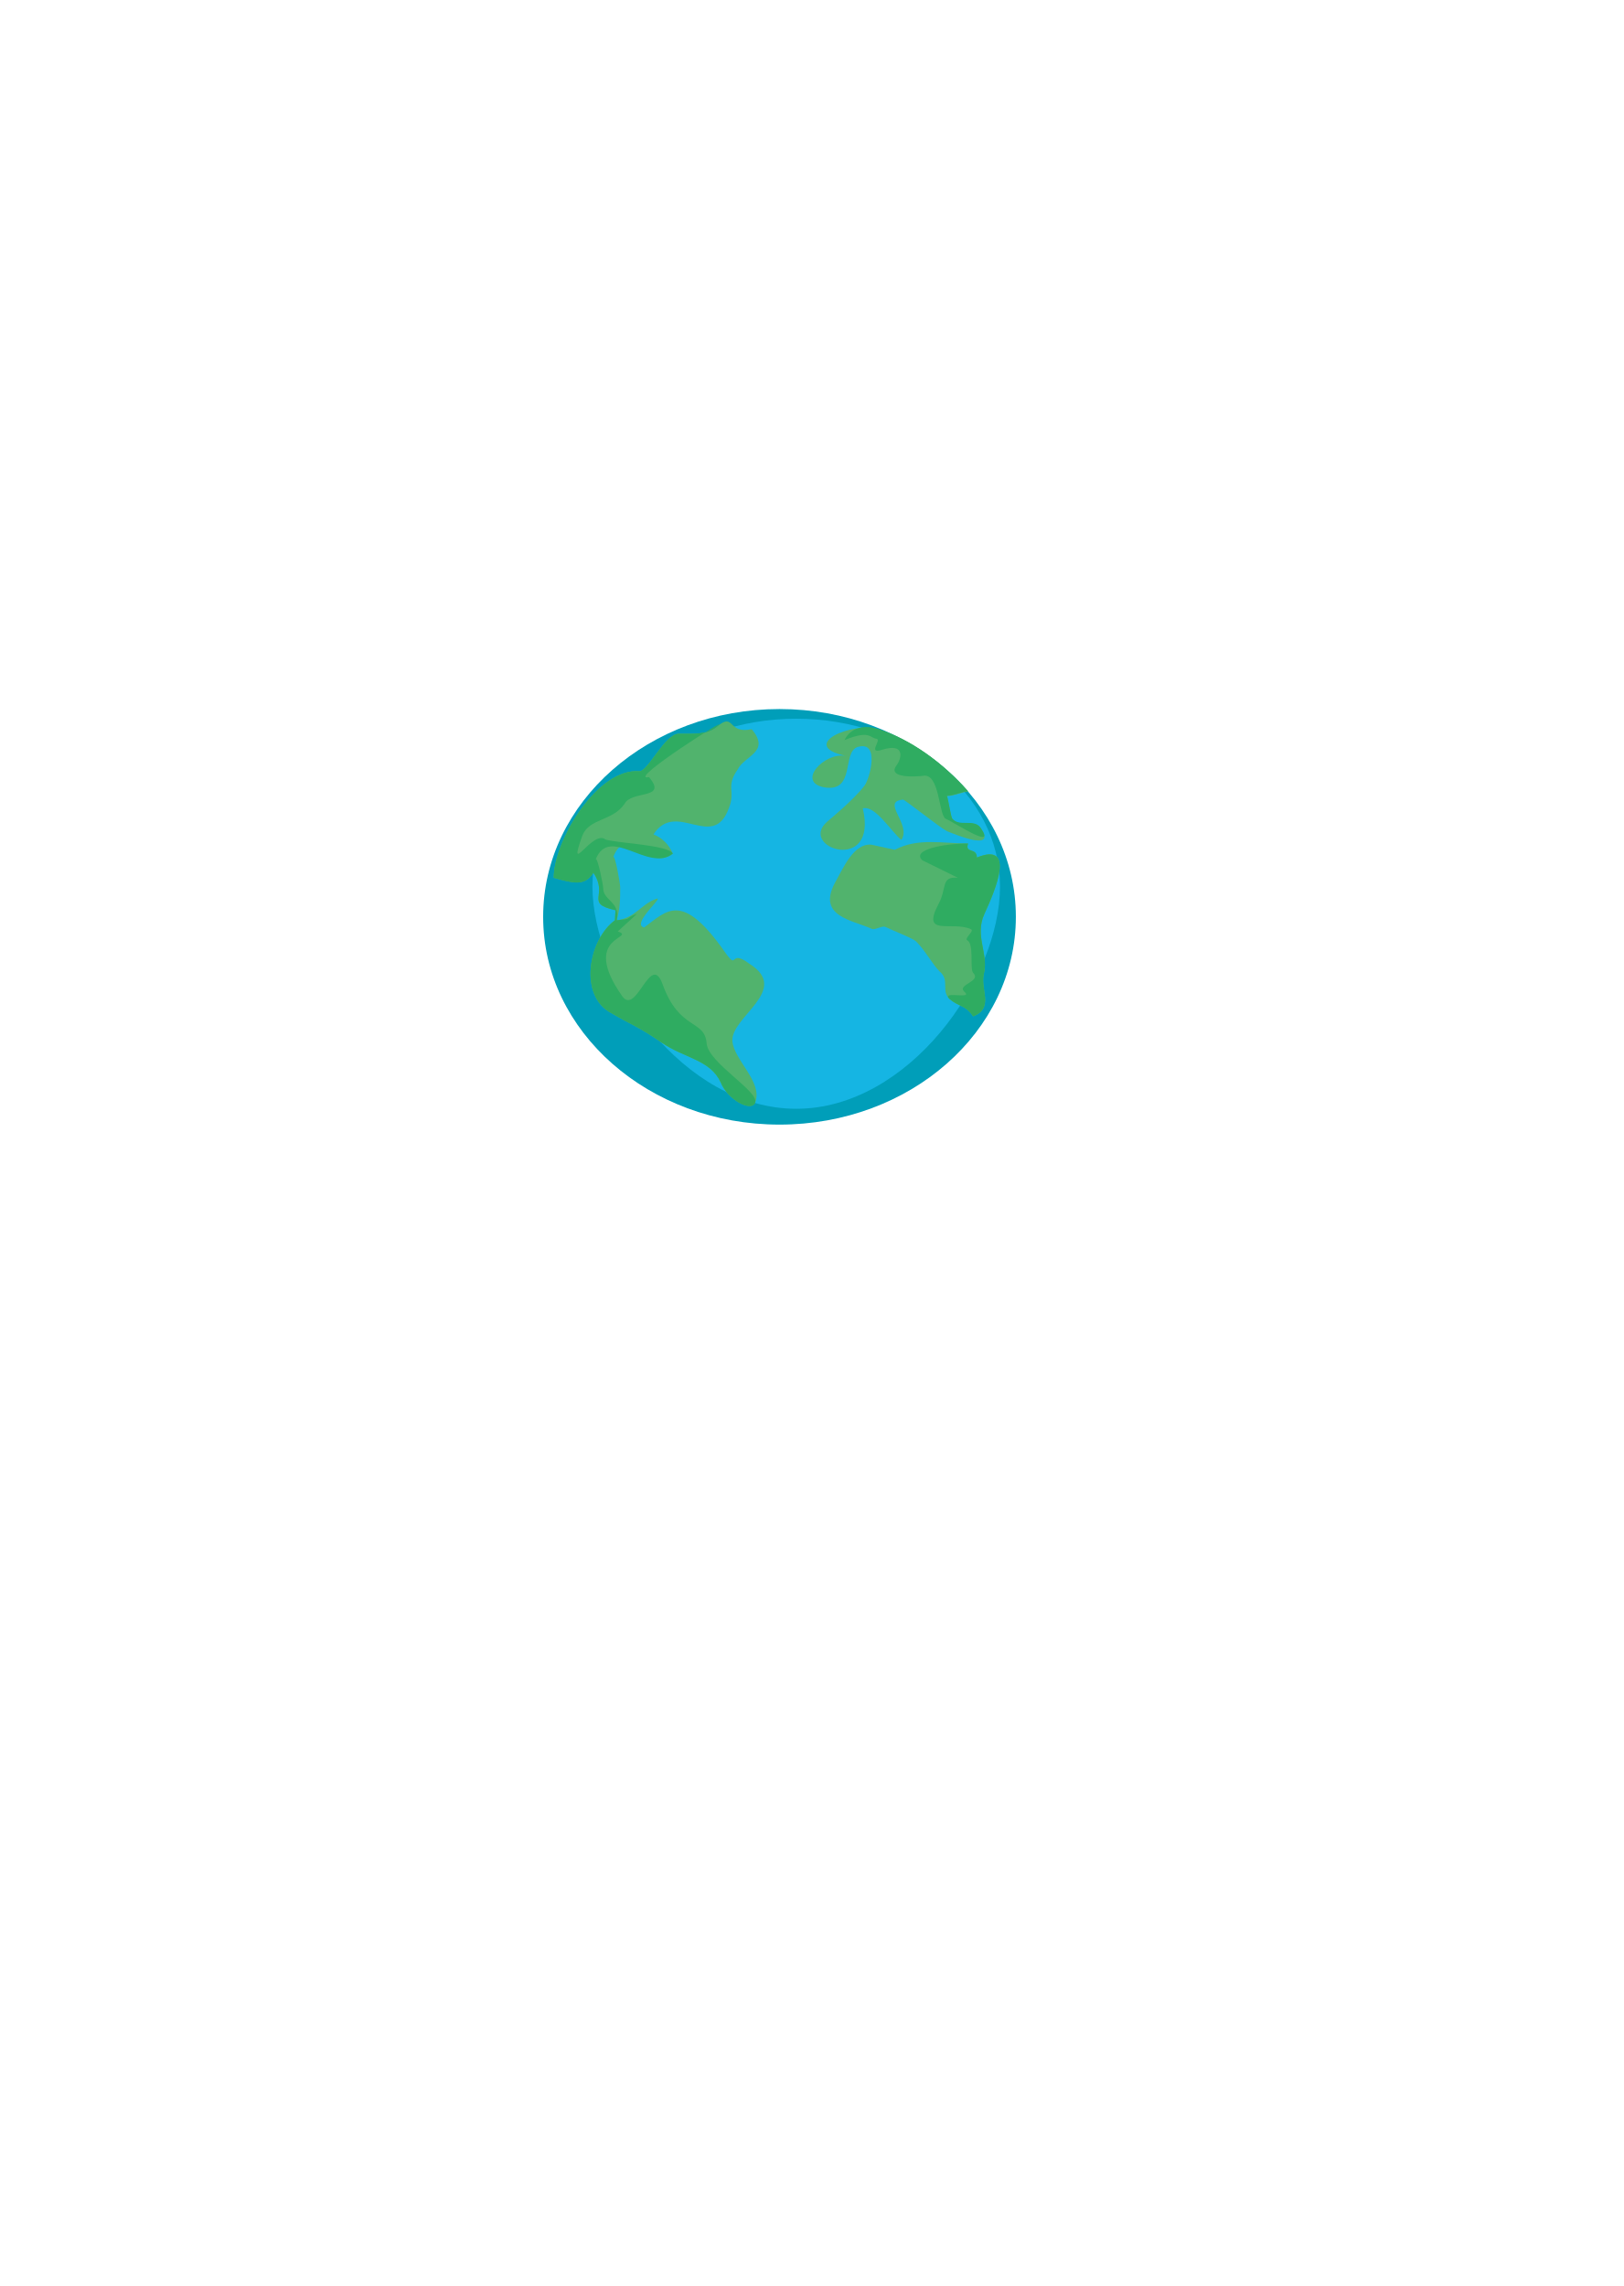
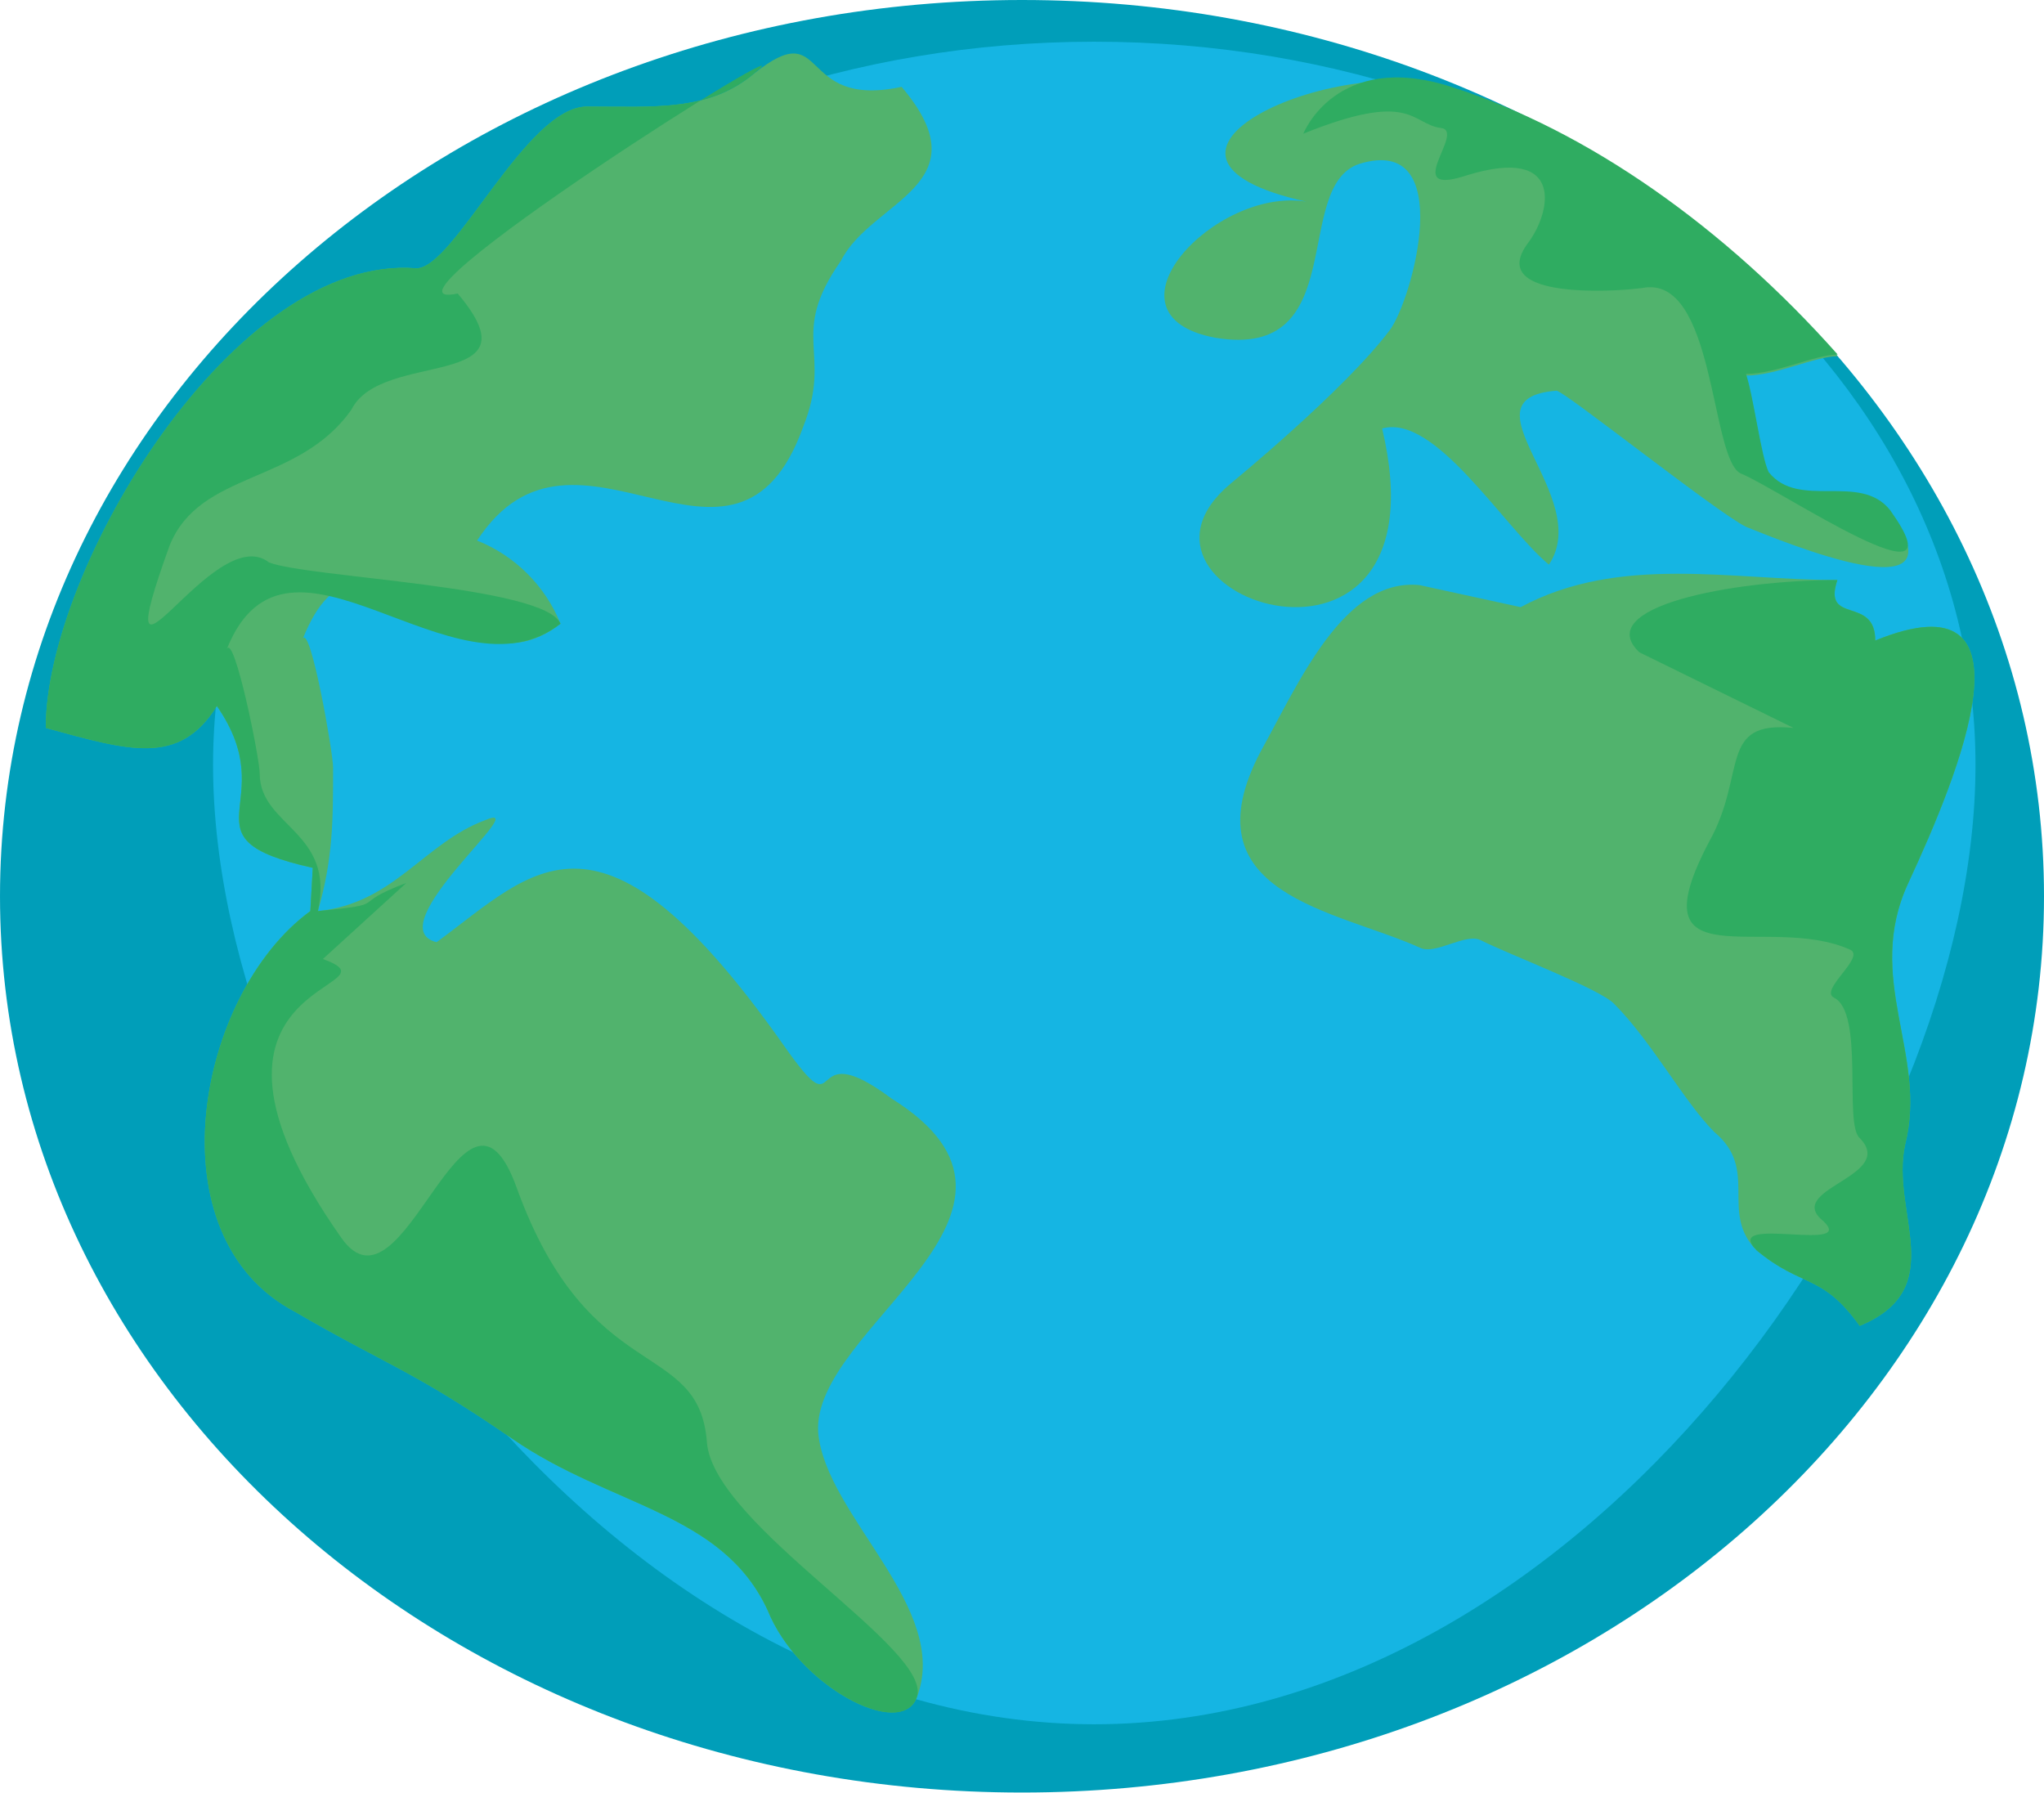
- <svg xmlns="http://www.w3.org/2000/svg" version="1.1" id="Capa_1" x="0px" y="0px" width="1388.98px" height="1955.91px" viewBox="0 0 1388.98 1955.91" enable-background="new 0 0 1388.98 1955.91" xml:space="preserve">
+ <svg xmlns="http://www.w3.org/2000/svg" version="1.1" id="Capa_1" x="0px" y="0px" width="1359.851px" height="1192.548px" viewBox="0 361.669 1359.851 1192.548" enable-background="new 0 361.669 1359.851 1192.548" xml:space="preserve">
  <g>
-     <ellipse fill="#009EB9" cx="666.941" cy="784.439" rx="202.222" ry="177.779" />
-     <path fill="#15B5E3" d="M855.608,758.377c0,79.223-78.068,190.299-174.367,190.299S506.876,837.6,506.876,758.377   c0-79.222,78.066-143.444,174.365-143.444S855.608,679.156,855.608,758.377z" />
+     <ellipse fill="#009EB9" cx="679.927" cy="957.944" rx="679.924" ry="596.274" />
+     <path fill="#15B5E3" d="M1314.275,870.53c0,265.715-262.487,638.268-586.269,638.268c-323.782,0-586.262-372.553-586.262-638.268   c0-265.711,262.48-481.115,586.262-481.115C1051.788,389.415,1314.275,604.823,1314.275,870.53z" />
    <g>
-       <path fill="#51B36D" d="M526.124,787.38c-22.5,16.5-31.498,64.497-3,79.496c17.998,10.5,23.484,11.676,42.984,25.175    c19.498,13.499,41.5,14.5,50.5,34c6,14.998,26.25,25.75,29.51,17.32c6.844-17.695-18-35.998-19.5-52.497    c-1.5-20.999,50.488-43.825,14.49-66.324c-18-13.499-8.825,7.241-21.166-10.333c-36.575-52.081-49.334-35-68.834-20.667    c-12-3,20.014-28.669,9.514-24.169c-12,4.499-18,16.498-32.998,17.998c3-10.499,3-17.998,3-28.498c0-3-4.5-28.498-6-25.499    c12-29.999,29.998,13.499,50.998-2.999c-3-7.5-9-13.5-16.5-16.5c19.5-29.998,50.998,15,64.496-22.498c6-15-3-18,7.5-32.999    c6-11.999,28.497-14.999,12-34.498c-21,4.499-14.26-14.587-29.26-2.588c-9,7.499-19.502,6.5-33,6.5    c-12,0-26.236,32.086-33.736,32.086c-35.998-3-73.348,59.665-73.348,91.164c16.5,4.5,26.355,7.649,33.855-4.351    c13.498,19.5-8.021,26.101,18.979,32.101L526.124,787.38z" />
+       <path fill="#51B36D" d="M206.461,967.808c-75.651,55.342-105.905,216.323-10.087,266.632    c60.515,35.217,78.961,39.16,144.525,84.438c65.558,45.273,139.534,48.632,169.794,114.037    c20.175,50.303,88.26,86.365,99.22,58.091c23.011-59.351-60.521-120.737-65.563-176.076    c-5.044-70.431,169.755-146.989,48.72-222.454c-60.521-45.274-29.673,24.29-71.166-34.657    c-122.976-174.68-165.874-117.39-231.439-69.316c-40.347-10.061,67.292-96.156,31.988-81.062    c-40.347,15.089-60.521,55.335-110.948,60.366c10.086-35.215,10.086-60.366,10.086-95.583c0-10.062-15.129-95.584-20.172-85.525    c40.348-100.617,100.861,45.276,171.469-10.06c-10.087-25.155-30.261-45.279-55.478-55.34    c65.563-100.614,171.468,50.31,216.854-75.46c20.173-50.31-10.088-60.372,25.216-110.679    c20.174-40.244,95.814-50.307,40.348-115.707c-70.607,15.09-47.945-48.925-98.379-8.68    c-30.26,25.151-65.571,21.801-110.956,21.801c-40.347,0-88.213,107.617-113.43,107.617    C156.027,530.127,30.448,740.308,30.448,845.955c55.478,15.093,88.611,25.657,113.828-14.592    c45.384,65.404-26.967,87.543,63.814,107.666L206.461,967.808z" />
    </g>
    <g>
-       <path fill="#2FAC61" d="M526.124,787.38c-22.5,16.5-31.498,64.497-3,79.496c17.998,10.5,23.484,11.676,42.984,25.175    c19.498,13.499,41.5,14.5,50.5,34c6,14.998,26.391,25.803,29.51,17.32c3.49-9.488-40.01-33.988-41.51-50.488    c-1.5-20.998-23.271-10.731-37.666-50.666c-10.334-28.667-22.324,27.574-34.668,10c-36.574-52.082,13.168-49.168-3.666-55.334    l16.5-15.08c-12,4.5-2.486,4.076-17.484,5.576c3.484-15.829-11.516-16.773-11.516-27.273c0-3-5-27.722-6.5-24.723    c12-29.998,45.014,11.498,66.014-5c-3-7.5-50.182-9.166-57.68-12.166c-11.066-8.667-33.166,34.164-19.668-3.334    c6-14.999,25.502-12,36-27c6-11.999,37.5-3.5,21-23c-20.998,4.5,73.584-55.582,58.584-43.583c-9,7.499-19.502,6.5-33,6.5    c-12,0-26.236,32.086-33.736,32.086c-35.998-3-73.348,59.665-73.348,91.164c16.5,4.5,26.355,7.649,33.855-4.351    c13.498,19.5-8.021,26.101,18.979,32.101L526.124,787.38z" />
+       <path fill="#2FAC61" d="M206.461,967.808c-75.651,55.342-105.905,216.323-10.087,266.632    c60.515,35.217,78.961,39.16,144.525,84.438c65.558,45.273,139.534,48.632,169.794,114.037    c20.175,50.303,88.733,86.543,99.22,58.091c11.735-31.823-134.523-113.996-139.567-169.338    c-5.042-70.428-78.245-35.991-126.643-169.935c-34.745-96.15-75.06,92.483-116.563,33.539    c-122.973-174.684,44.273-164.909-12.327-185.592l55.478-50.579c-40.347,15.094-8.36,13.672-58.787,18.704    c11.715-53.091-38.718-56.259-38.718-91.476c0-10.062-16.812-92.98-21.855-82.921c40.347-100.613,151.348,38.565,221.956-16.771    c-10.087-25.155-168.724-30.743-193.935-40.804c-37.208-29.069-111.514,114.586-66.129-11.183    c20.174-50.307,85.745-40.249,121.042-90.558c20.174-40.246,126.085-11.74,70.608-77.144    c-70.601,15.093,247.408-186.423,196.975-146.178c-30.26,25.151-65.571,21.801-110.956,21.801    c-40.347,0-88.213,107.617-113.43,107.617C156.027,530.127,30.448,740.308,30.448,845.955    c55.478,15.093,88.611,25.657,113.828-14.592c45.384,65.404-26.967,87.543,63.814,107.666L206.461,967.808z" />
    </g>
    <g>
-       <path fill="#51B36D" d="M745.608,722.718c-15-1.5-23.907,19.438-31.407,32.937c-14.997,28.499,15,31.499,31.498,38.998    c3,1.5,9-3,12-1.5c6,3,23.345,9.564,26.345,12.564c7.5,7.499,13.898,19.5,19.898,25.5c9,7.499,0.889,15.978,8.389,23.478    c9,7.499,12.865,4.455,20.365,14.954c18-7.499,6-22.499,9-35.998c4.5-17.999-8.197-32.788,0.618-51.847    c10.037-21.697,26.46-61.586-6.54-48.086c0-9-10.5-3.001-7.5-12c-20.998,0-43.168-5.125-62.666,5.375L745.608,722.718z" />
+       <path fill="#51B36D" d="M944.426,750.929c-50.434-5.031-80.382,65.197-105.6,110.473    c-50.424,95.586,50.434,105.649,105.905,130.801c10.087,5.031,30.26-10.062,40.348-5.032    c20.173,10.063,78.491,32.076,88.578,42.138c25.217,25.151,46.73,65.406,66.903,85.528c30.261,25.151,2.986,53.593,28.207,78.748    c30.259,25.15,43.253,14.941,68.472,50.157c60.521-25.151,20.173-75.464,30.26-120.739c15.13-60.369-27.561-109.973,2.076-173.898    c33.746-72.77,88.966-206.561-21.99-161.282c0-30.187-35.304-10.065-25.217-40.249c-70.6,0-145.143-17.188-210.701,18.028    L944.426,750.929z" />
    </g>
    <g>
-       <path fill="#2FAC61" d="M819.608,751.051c-15-1.5-9.168,9.001-16.668,22.5c-15,28.499,11.418,14.007,27.918,21.507    c3,1.5-6.25,7.993-3.25,9.493c6,3,2,24.75,5,27.75c7.5,7.499-13.75,10-7.75,16c8.998,7.499-20.027-1.106-12.529,6.394    c9,7.499,12.867,4.455,20.367,14.954c17.998-7.499,5.998-22.499,8.998-35.998c4.5-17.999-8.197-32.788,0.619-51.847    c10.036-21.697,26.459-61.586-6.539-48.086c0-9-10.5-3.001-7.5-12c-21,0-48.666,5.375-39.166,14.333L819.608,751.051z" />
+       <path fill="#2FAC61" d="M1193.235,845.959c-50.437-5.032-30.831,30.189-56.047,75.465c-50.435,95.587,38.395,46.98,93.869,72.135    c10.086,5.029-21.016,26.808-10.928,31.839c20.173,10.063,6.723,83.012,16.811,93.074c25.218,25.152-46.232,33.541-26.059,53.665    c30.253,25.151-67.335-3.708-42.123,21.447c30.261,25.15,43.262,14.941,68.48,50.157c60.515-25.151,20.166-75.464,30.254-120.739    c15.13-60.369-27.562-109.973,2.078-173.898c33.744-72.77,88.962-206.561-21.986-161.282c0-30.187-35.304-10.065-25.217-40.249    c-70.607,0-163.628,18.028-131.687,48.074L1193.235,845.959z" />
    </g>
    <g>
-       <path fill="#51B36D" d="M708.282,702.535c-26.999,22.498,43.417,46.12,29.919-10.877c10.498-3,23.998,19.499,32.998,26.998    c9-13.499-18-32.998,1.5-34.498c1.5,0,31.499,23.999,37.499,26.999c7.5,2.999,43.498,17.999,28.498-3c-6-7.499-18,0-23.998-7.499    c-1.5-3-3-15-4.5-19.5c6,0,13.648-3.835,18.148-3.835c-22.154-25.021-49.404-44.521-76.647-53.161    c-22.604-7.17-68.995,13.498-28.498,22.498c-17.997-3-41.997,22.499-17.997,26.999c26.997,4.499,14.997-29.999,28.497-34.499    c19.498-5.999,10.5,26.999,6,32.999C730.701,684.158,708.282,702.535,708.282,702.535z" />
+       <path fill="#51B36D" d="M818.926,683.236c-90.777,75.459,145.98,154.687,100.595-36.481c35.298-10.062,80.688,65.4,110.948,90.553    c30.262-45.277-60.521-110.678,5.043-115.708c5.045,0,105.909,80.494,126.082,90.556c25.217,10.059,146.253,60.368,95.818-10.062    c-20.173-25.152-60.521,0-80.688-25.152c-5.042-10.062-10.087-50.311-15.131-65.403c20.175,0,45.888-12.863,61.019-12.863    c-74.487-83.923-166.108-149.327-257.706-178.304c-76.003-24.048-231.98,45.273-95.818,75.459    c-60.512-10.062-141.206,75.463-60.512,90.555c90.772,15.09,50.424-100.617,95.814-115.71    c65.558-20.12,35.305,90.555,20.175,110.68C894.304,621.599,818.926,683.236,818.926,683.236z" />
    </g>
    <g>
-       <path fill="#2FAC61" d="M789.608,663.801c14.5-3,13.5,33.75,19.5,36.75c7.5,2.999,44.588,28.271,29.588,7.272    c-6-7.5-18,0-23.998-7.5c-1.5-3-3-15-4.5-19.499c6,0,13.648-3.835,18.148-3.835c-22.154-25.021-49.404-44.521-76.647-53.162    c-22.604-7.17-29.091,9.349-29.091,9.349c21.625-8.75,21.309-1.878,27.25-1.125c5.047,0.64-8.376,13.875,5.124,9.375    c19.499-5.999,16.626,7.375,12.126,13.375c-9,11.999,20.073,9.25,20.073,9.25" />
+       <path fill="#2FAC61" d="M1092.365,553.32c48.754-10.062,45.392,113.198,65.564,123.26c25.218,10.059,149.917,94.823,99.482,24.393    c-20.173-25.155-60.521,0-80.688-25.155c-5.042-10.062-10.087-50.311-15.131-65.4c20.175,0,45.888-12.861,61.019-12.861    c-74.487-83.924-166.108-149.327-257.706-178.309c-76.003-24.047-97.812,31.356-97.812,31.356    c72.708-29.349,71.645-6.299,91.621-3.773c16.97,2.148-28.163,46.537,17.229,31.443c65.561-20.12,55.9,24.736,40.772,44.86    c-30.262,40.245,67.487,31.025,67.487,31.025" />
    </g>
  </g>
</svg>
